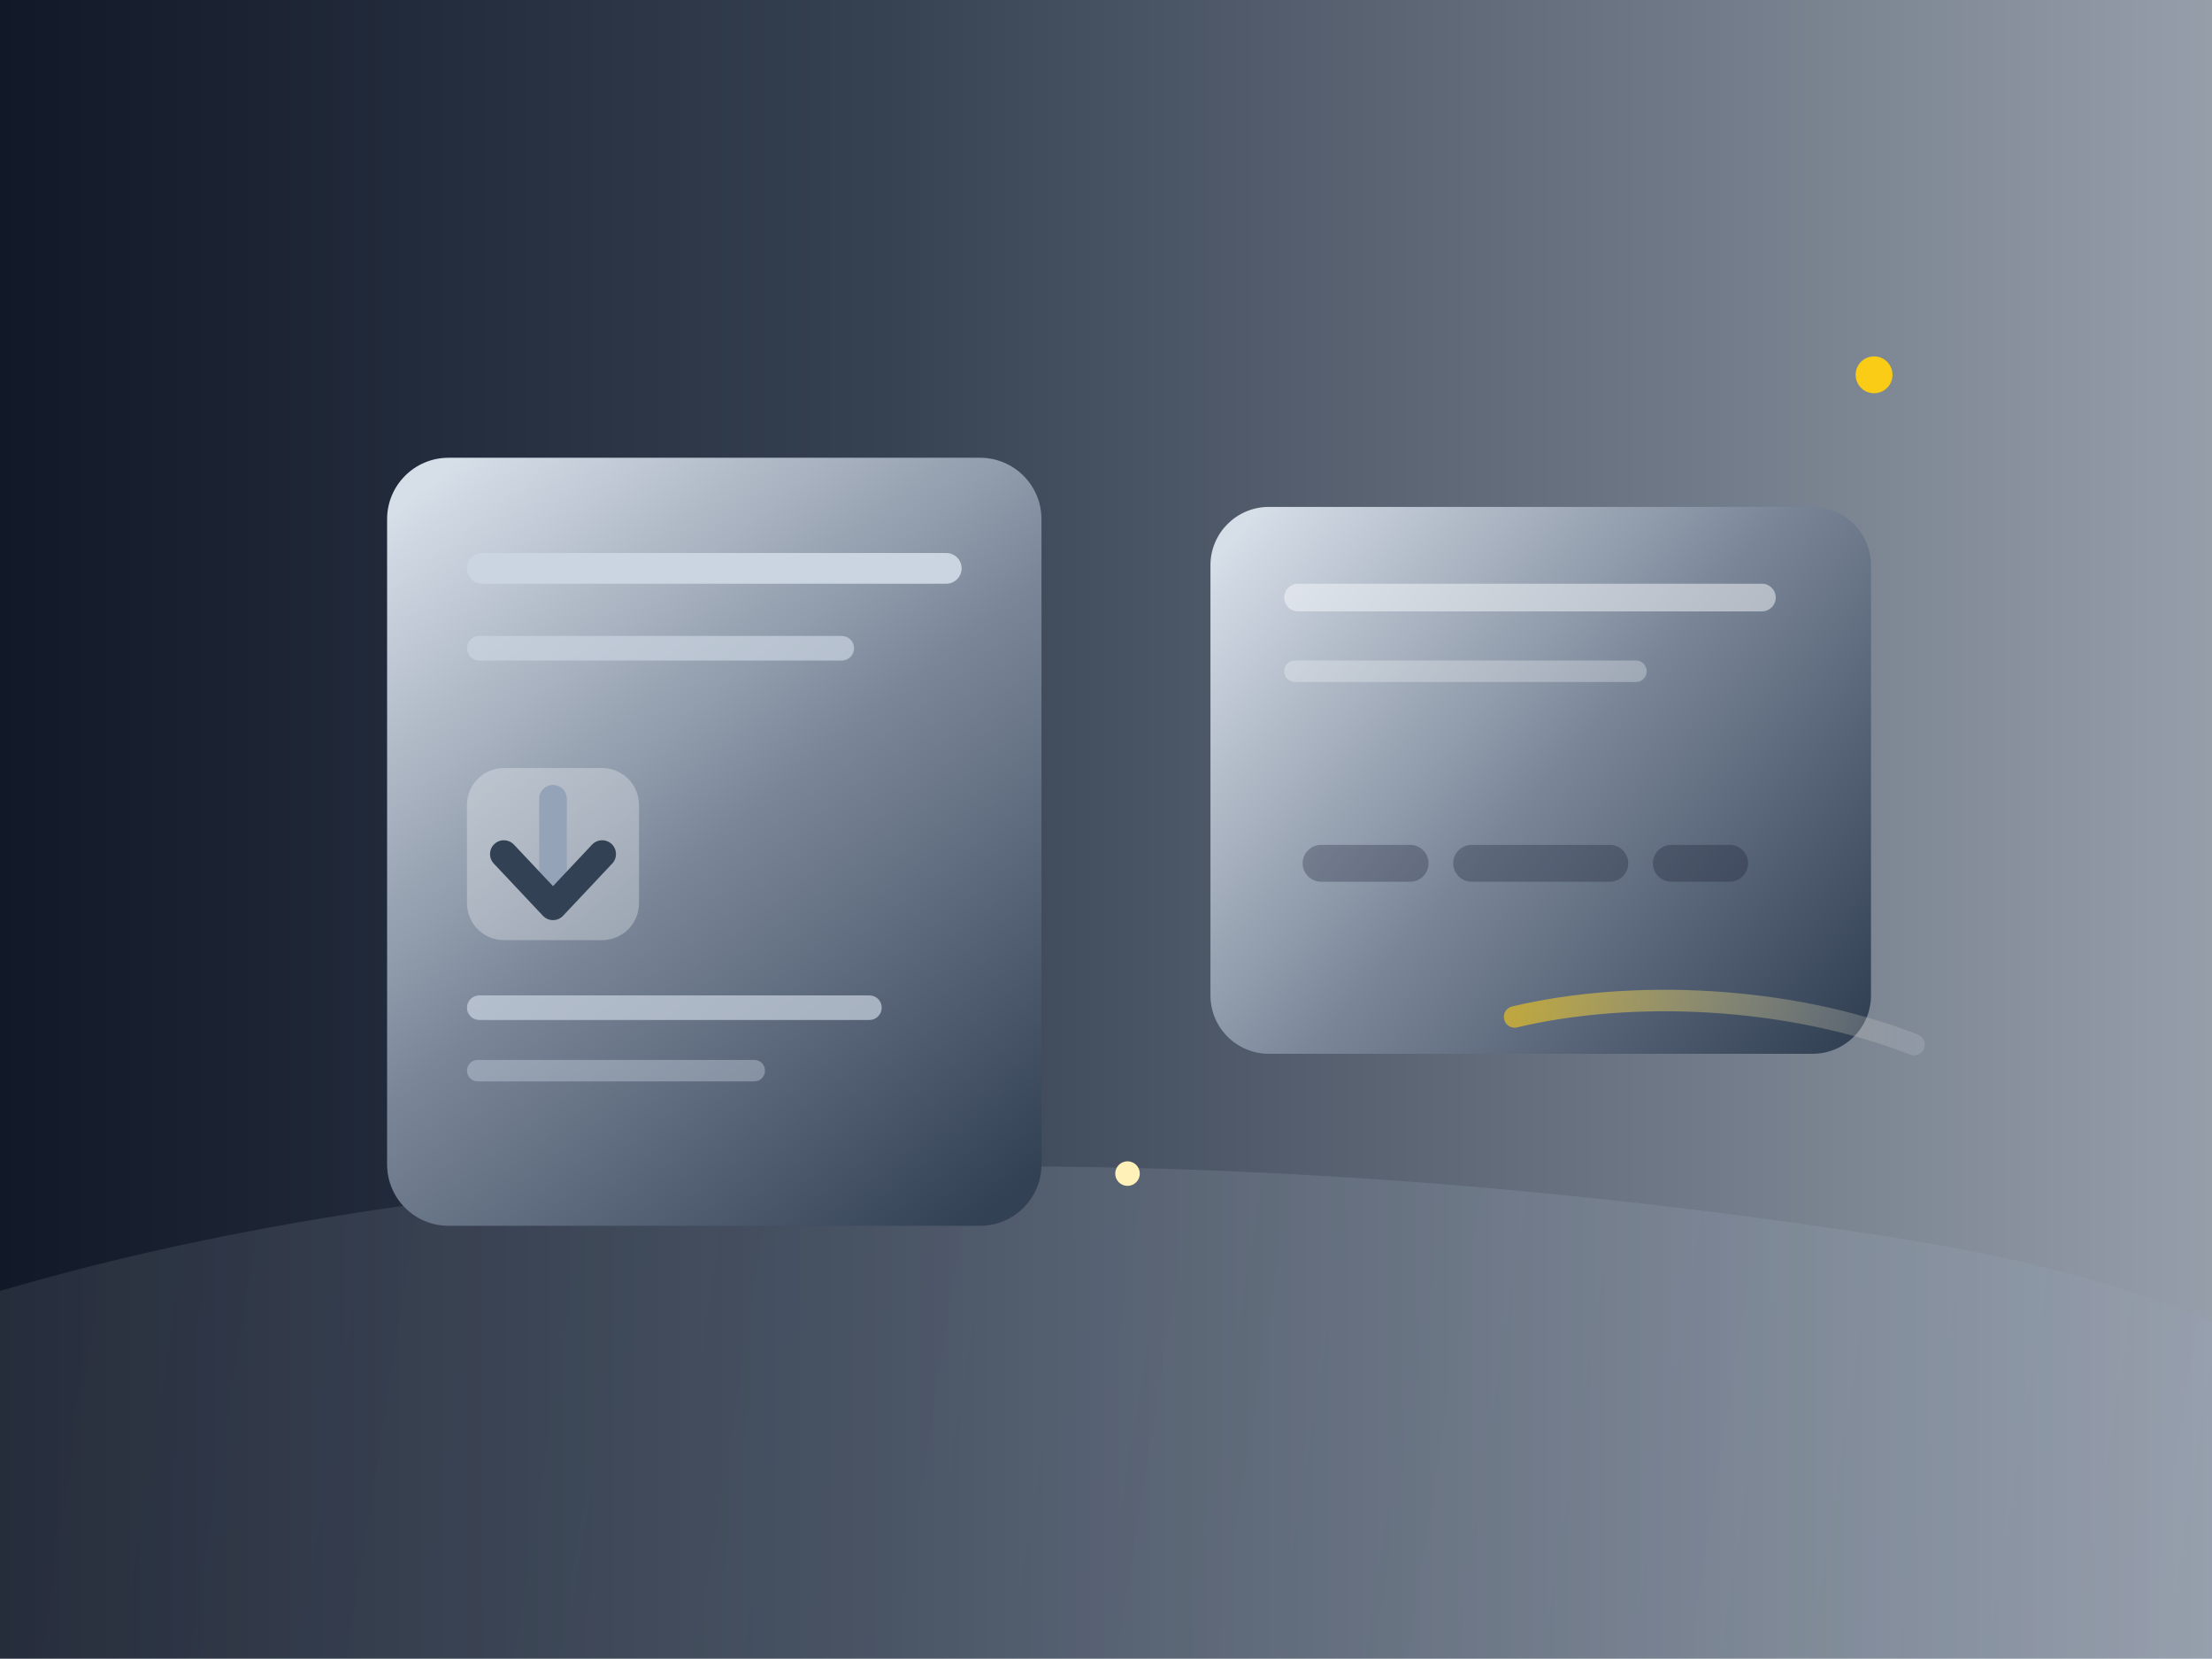
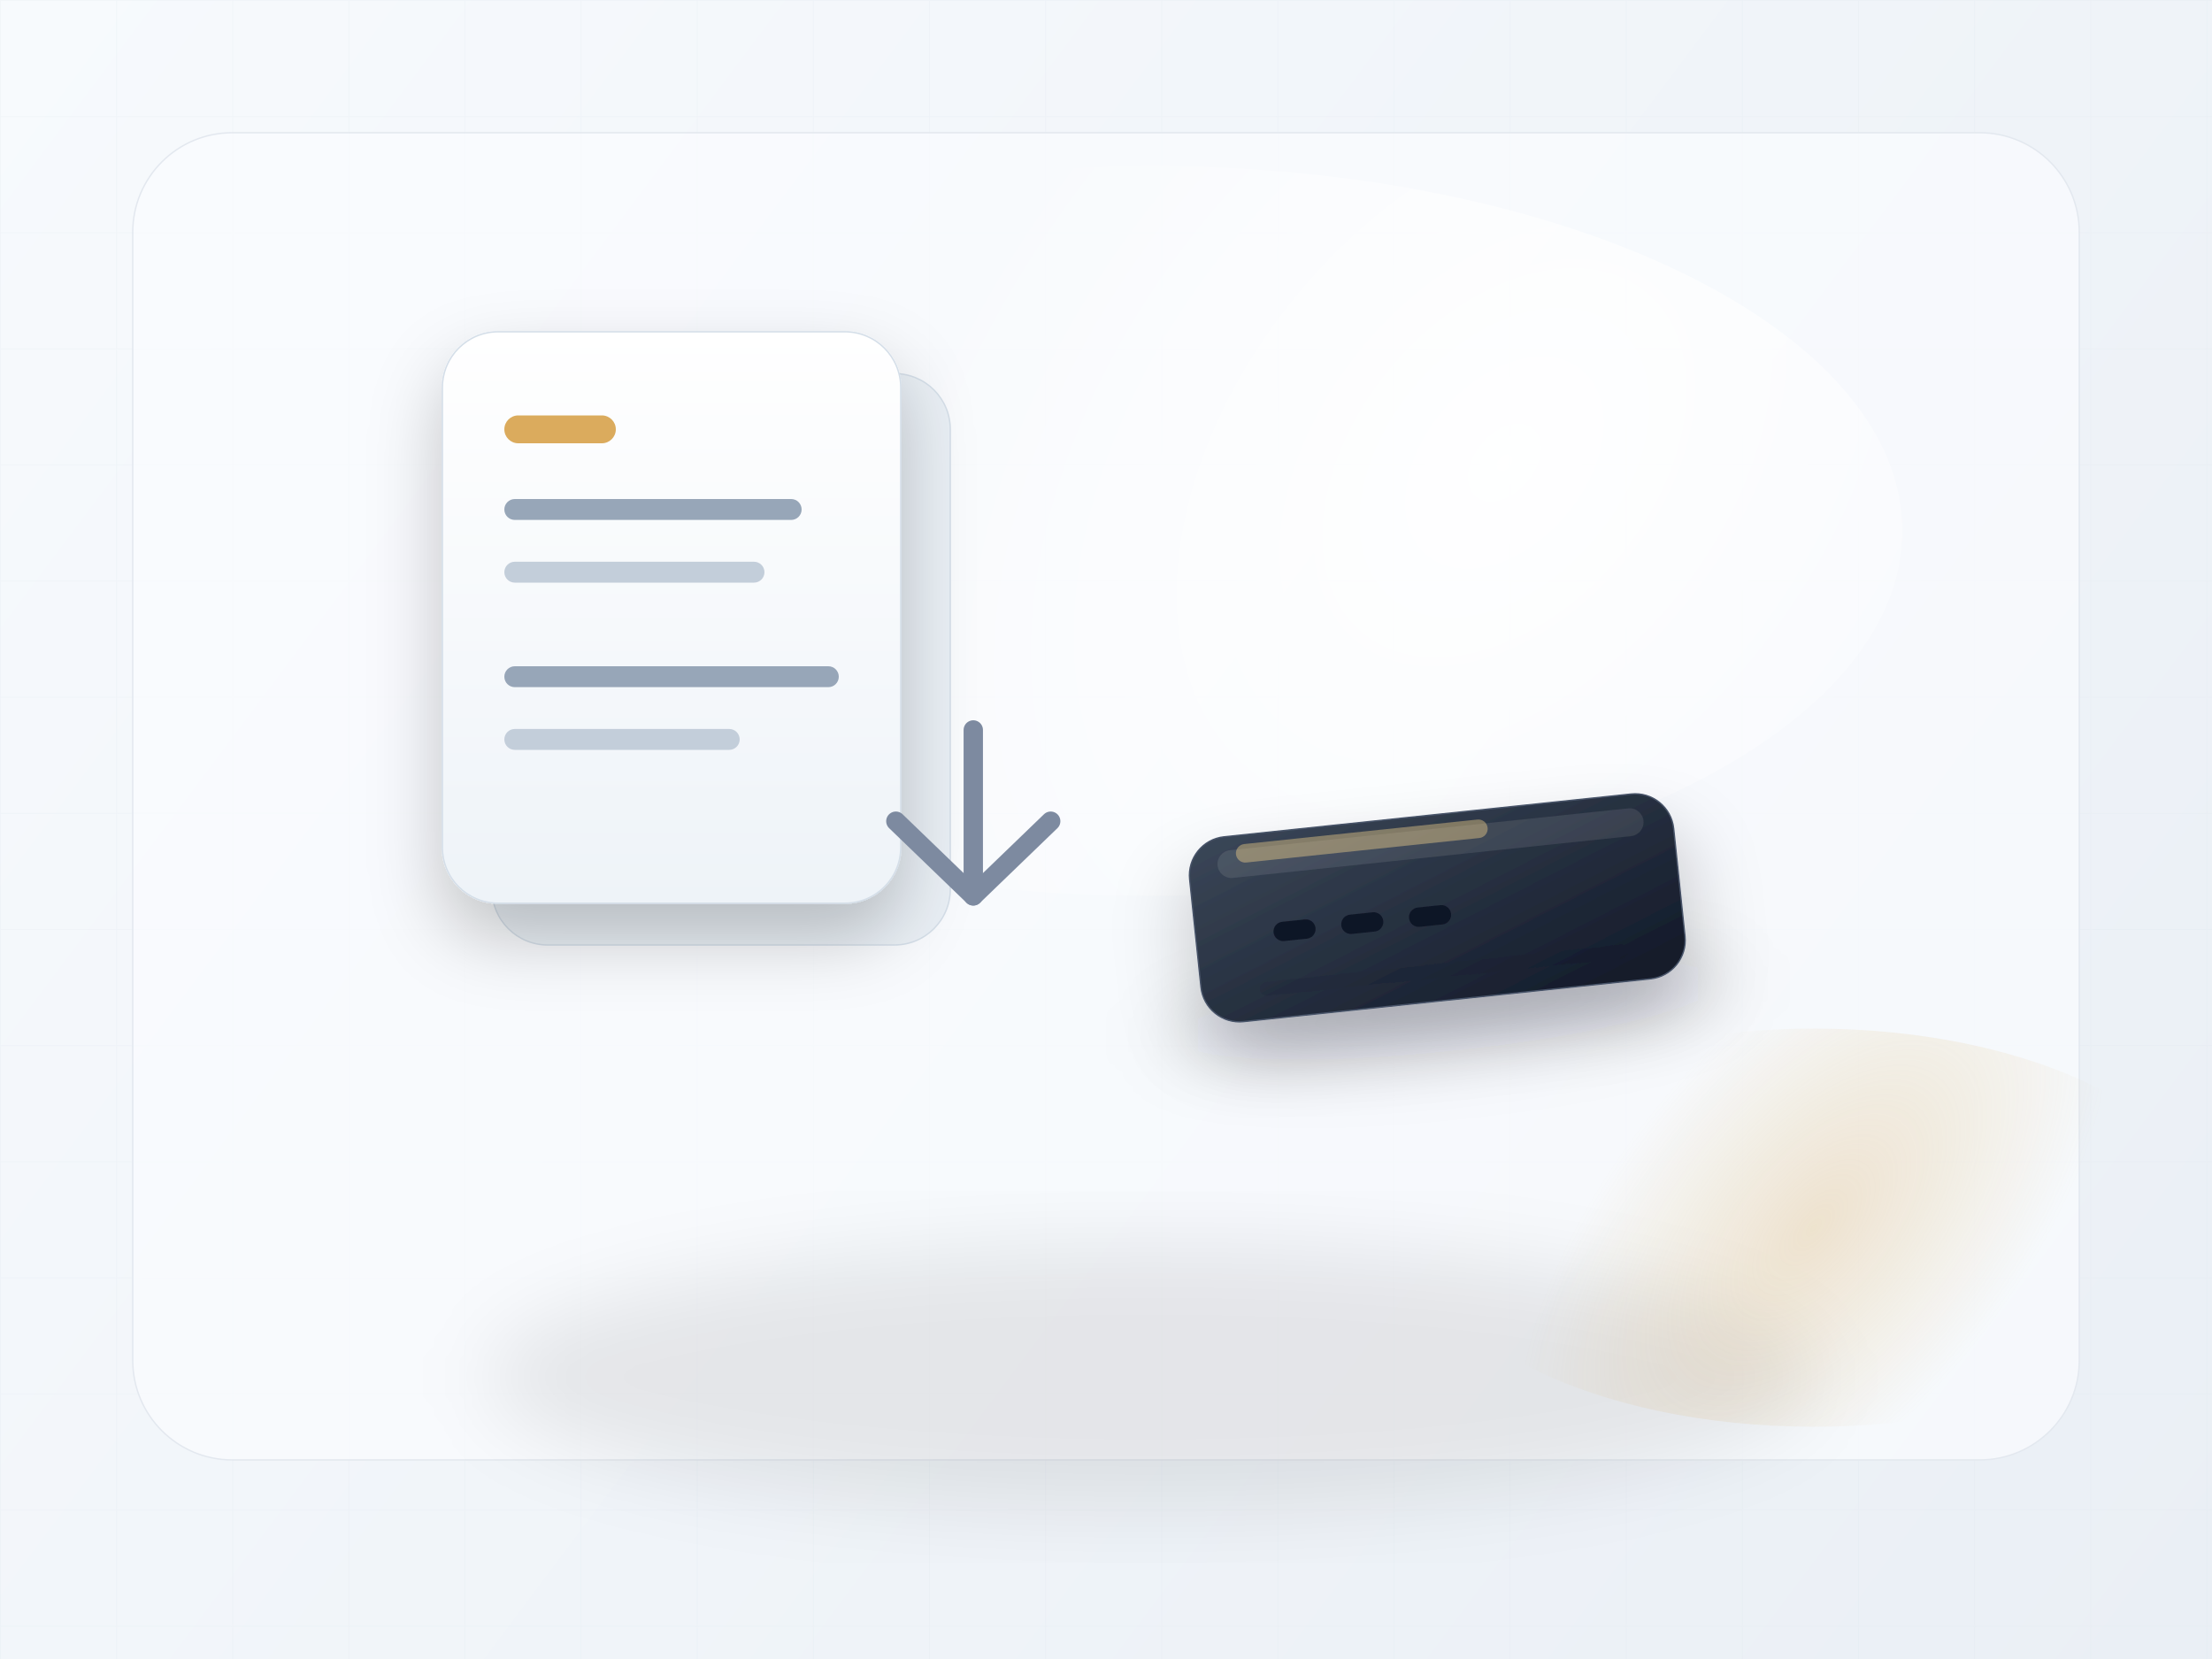
- <svg xmlns="http://www.w3.org/2000/svg" xmlns:xlink="http://www.w3.org/1999/xlink" id="Layer_1" version="1.1" viewBox="0 0 1440 1080">
+ <svg xmlns="http://www.w3.org/2000/svg" width="1600" height="1200" viewBox="0 0 1600 1200" fill="none">
  <defs>
-     <style>
-       .st0 {
-         fill: #0f172a;
-         fill-opacity: .3;
-       }
- 
-       .st1 {
-         fill: url(#linear-gradient2);
-       }
- 
-       .st2 {
-         fill: url(#linear-gradient1);
-       }
- 
-       .st3 {
-         fill: url(#linear-gradient3);
-       }
- 
-       .st4 {
-         stroke: #334155;
-         stroke-linejoin: round;
-       }
- 
-       .st4, .st5 {
-         stroke-width: 18px;
-       }
- 
-       .st4, .st5, .st6 {
-         fill: none;
-         stroke-linecap: round;
-       }
- 
-       .st7 {
-         fill: #facc15;
-       }
- 
-       .st8 {
-         fill-opacity: .3;
-       }
- 
-       .st8, .st9 {
-         fill: #f8fafc;
-       }
- 
-       .st9 {
-         fill-opacity: .5;
-       }
- 
-       .st5 {
-         stroke: #94a3b8;
-       }
- 
-       .st10 {
-         fill: url(#linear-gradient);
-       }
- 
-       .st11 {
-         fill-opacity: .7;
-       }
- 
-       .st11, .st12, .st13, .st14 {
-         fill: #cbd5e1;
-       }
- 
-       .st12 {
-         fill-opacity: .7;
-       }
- 
-       .st15 {
-         fill: #fff1b8;
-       }
- 
-       .st13 {
-         fill-opacity: .4;
-       }
- 
-       .st6 {
-         stroke: url(#linear-gradient4);
-         stroke-width: 14px;
-       }
- 
-       .st16 {
-         opacity: .9;
-       }
-     </style>
-     <linearGradient id="linear-gradient" x1="-1" y1="539.5" x2="1440" y2="539.5" gradientUnits="userSpaceOnUse">
-       <stop offset="0" stop-color="#111827" />
-       <stop offset=".4" stop-color="#364152" />
-       <stop offset="1" stop-color="#969eaa" />
+     <linearGradient id="support-downloads-bg" x1="0" y1="0" x2="1600" y2="1200" gradientUnits="userSpaceOnUse">
+       <stop offset="0" stop-color="#F7FAFD" />
+       <stop offset="1" stop-color="#EAEFF5" />
    </linearGradient>
-     <linearGradient id="linear-gradient1" x1="-.8" y1="234.5" x2="1439.2" y2="7.5" gradientTransform="translate(0 1080) scale(1 -1)" gradientUnits="userSpaceOnUse">
-       <stop offset="0" stop-color="#dbe4ef" stop-opacity=".1" />
-       <stop offset="1" stop-color="#94a3b8" stop-opacity=".2" />
+     <radialGradient id="support-downloads-glow" cx="0" cy="0" r="1" gradientUnits="userSpaceOnUse" gradientTransform="translate(1088 336) rotate(130) scale(608 408)">
+       <stop stop-color="#FFFFFF" stop-opacity="0.95" />
+       <stop offset="1" stop-color="#FFFFFF" stop-opacity="0" />
+     </radialGradient>
+     <radialGradient id="support-downloads-amber" cx="0" cy="0" r="1" gradientUnits="userSpaceOnUse" gradientTransform="translate(1312 888) rotate(130) scale(288 144)">
+       <stop stop-color="#D7A24B" stop-opacity="0.26" />
+       <stop offset="1" stop-color="#D7A24B" stop-opacity="0" />
+     </radialGradient>
+     <linearGradient id="support-downloads-panel" x1="0" y1="0" x2="0" y2="1">
+       <stop stop-color="#FFFFFF" />
+       <stop offset="1" stop-color="#EEF3F8" />
    </linearGradient>
-     <linearGradient id="linear-gradient2" x1="278.1" y1="764.9" x2="652.1" y2="298.9" gradientTransform="translate(0 1080) scale(1 -1)" gradientUnits="userSpaceOnUse">
-       <stop offset="0" stop-color="#d6dee8" />
-       <stop offset=".5" stop-color="#7a8698" />
-       <stop offset="1" stop-color="#334155" />
+     <linearGradient id="support-downloads-metal" x1="0" y1="0" x2="1" y2="1">
+       <stop stop-color="#F8FBFF" />
+       <stop offset="0.45" stop-color="#C9D3DF" />
+       <stop offset="1" stop-color="#7E91AF" />
    </linearGradient>
-     <linearGradient id="linear-gradient3" x1="811.3" y1="740" x2="1199.3" y2="400" xlink:href="#linear-gradient2" />
-     <linearGradient id="linear-gradient4" x1="986.6" y1="425.8" x2="1246.6" y2="409.8" gradientTransform="translate(0 1080) scale(1 -1)" gradientUnits="userSpaceOnUse">
-       <stop offset="0" stop-color="#facc15" stop-opacity=".6" />
-       <stop offset="1" stop-color="#cbd5e1" stop-opacity=".2" />
+     <linearGradient id="support-downloads-metal-dark" x1="0" y1="0" x2="1" y2="1">
+       <stop stop-color="#3B4758" />
+       <stop offset="1" stop-color="#111827" />
    </linearGradient>
+     <filter id="support-downloads-blur" x="-20%" y="-20%" width="140%" height="140%">
+       <feGaussianBlur stdDeviation="28" />
+     </filter>
+     <filter id="support-downloads-shadow" x="-40%" y="-40%" width="180%" height="200%">
+       <feDropShadow dx="0" dy="24" stdDeviation="26" flood-color="#000814" flood-opacity="0.22" />
+     </filter>
+     <pattern id="support-downloads-grid" width="84" height="84" patternUnits="userSpaceOnUse">
+       <path d="M84 0H0V84" stroke="#D9E1EA" stroke-opacity=".4" stroke-width="1" />
+     </pattern>
  </defs>
-   <rect class="st10" x="-1" y="-.9" width="1441" height="1080.7" />
-   <path class="st2" d="M0,840.4c325.3-95.8,766.7-103.4,1195.4-40.4,90.8,12.6,174,30.3,244.6,60.5v219.4H0v-239.6Z" />
-   <g>
-     <rect class="st1" x="252" y="298" width="426" height="500" rx="40" ry="40" />
-     <path class="st14" d="M314,360h302c5.5,0,10,4.5,10,10h0c0,5.5-4.5,10-10,10h-302c-5.5,0-10-4.5-10-10h0c0-5.5,4.5-10,10-10Z" />
-     <path class="st12" d="M312,414h236c4.4,0,8,3.6,8,8h0c0,4.4-3.6,8-8,8h-236c-4.4,0-8-3.6-8-8h0c0-4.4,3.6-8,8-8Z" />
-     <rect class="st8" x="304" y="500" width="112" height="112" rx="24" ry="24" />
-     <path class="st5" d="M360,520v68" />
-     <path class="st4" d="M328,556l32,34,32-34" />
-     <path class="st11" d="M312,648h254c4.4,0,8,3.6,8,8h0c0,4.4-3.6,8-8,8h-254c-4.4,0-8-3.6-8-8h0c0-4.4,3.6-8,8-8Z" />
-     <path class="st13" d="M311,690h180c3.9,0,7,3.1,7,7h0c0,3.9-3.1,7-7,7h-180c-3.9,0-7-3.1-7-7h0c0-3.9,3.1-7,7-7Z" />
+   <rect width="1600" height="1200" fill="url(#support-downloads-bg)" />
+   <rect width="1600" height="1200" fill="url(#support-downloads-grid)" opacity=".55" />
+   <rect x="96" y="96" width="1408" height="960" rx="72" fill="#FBFDFF" fill-opacity=".68" stroke="#E3E8EF" stroke-opacity="1" />
+   <ellipse cx="832" cy="996" rx="480" ry="96" fill="#0B1120" fill-opacity=".08" filter="url(#support-downloads-blur)" />
+   <ellipse cx="832" cy="384" rx="544" ry="264" fill="url(#support-downloads-glow)" />
+   <ellipse cx="1312" cy="888" rx="288" ry="144" fill="url(#support-downloads-amber)" />
+   <g transform="translate(864 576) rotate(-6 176 84)">
+     <ellipse cx="176" cy="154.56" rx="197.12" ry="30.24" fill="#0B1120" fill-opacity=".16" filter="url(#support-downloads-blur)" />
+     <g filter="url(#support-downloads-shadow)">
+       <rect x="0" y="13.44" width="352" height="134.4" rx="28" fill="url(#support-downloads-metal-dark)" stroke="#465267" />
+       <rect x="21.12" y="23.52" width="309.76" height="20.16" rx="10.08" fill="rgba(255,255,255,.12)" opacity=".8" />
+       <rect x="35.2" y="20.16" width="183.04" height="13.44" rx="6.72" fill="#F4D28A" opacity=".42" />
+       <rect x="42.24" y="120.96" width="267.52" height="10.08" rx="5.04" fill="rgba(15,23,42,.08)" />
+       <rect x="56.32" y="78.96" width="30.554" height="14" rx="7" fill="#0A1020" fill-opacity=".82" />
+       <rect x="105.6" y="78.96" width="30.554" height="14" rx="7" fill="#0A1020" fill-opacity=".82" />
+       <rect x="154.88" y="78.96" width="30.554" height="14" rx="7" fill="#0A1020" fill-opacity=".82" />
+     </g>
  </g>
-   <g>
-     <rect class="st3" x="788" y="330" width="430" height="356" rx="38" ry="38" />
-     <path class="st9" d="M845,380h302c5,0,9,4,9,9h0c0,5-4,9-9,9h-302c-5,0-9-4-9-9h0c0-5,4-9,9-9Z" />
-     <path class="st8" d="M843,430h222c3.9,0,7,3.1,7,7h0c0,3.9-3.1,7-7,7h-222c-3.9,0-7-3.1-7-7h0c0-3.9,3.1-7,7-7Z" />
-     <g class="st16">
-       <path class="st0" d="M860,550h58c6.6,0,12,5.4,12,12h0c0,6.6-5.4,12-12,12h-58c-6.6,0-12-5.4-12-12h0c0-6.6,5.4-12,12-12Z" />
-       <path class="st0" d="M958,550h90c6.6,0,12,5.4,12,12h0c0,6.6-5.4,12-12,12h-90c-6.6,0-12-5.4-12-12h0c0-6.6,5.4-12,12-12Z" />
-       <path class="st0" d="M1088,550h38c6.6,0,12,5.4,12,12h0c0,6.6-5.4,12-12,12h-38c-6.6,0-12-5.4-12-12h0c0-6.6,5.4-12,12-12Z" />
-     </g>
-     <path class="st6" d="M986,662c76-18,178-14,260,18" />
+   <g transform="translate(320 240)">
+     <rect x="35.84" y="30.24" width="331.52" height="413.28" rx="40.32" fill="#E9EFF5" stroke="#D4DEE8" />
+     <rect x="0" y="0" width="331.52" height="413.28" rx="40.32" fill="url(#support-downloads-panel)" stroke="#D4DEE8" filter="url(#support-downloads-shadow)" />
+     <rect x="44.8" y="60.48" width="80.64" height="20.16" rx="10.08" fill="#D7A24B" opacity=".9" />
+     <rect x="44.8" y="120.96" width="215.04" height="15.12" rx="7.56" fill="#97A6B8" />
+     <rect x="44.8" y="166.32" width="188.16" height="15.12" rx="7.56" fill="#C3CEDA" />
+     <rect x="44.8" y="241.92" width="241.92" height="15.12" rx="7.56" fill="#97A6B8" />
+     <rect x="44.8" y="287.28" width="170.24" height="15.12" rx="7.56" fill="#C3CEDA" />
  </g>
-   <circle class="st7" cx="1220" cy="244" r="12" />
-   <circle class="st15" cx="734" cy="764" r="8" />
+   <path d="M704 528 v120" stroke="#7D8AA0" stroke-width="14" stroke-linecap="round" />
+   <path d="M648 594 L704 648 L760 594" stroke="#7D8AA0" stroke-width="14" stroke-linecap="round" stroke-linejoin="round" />
</svg>
